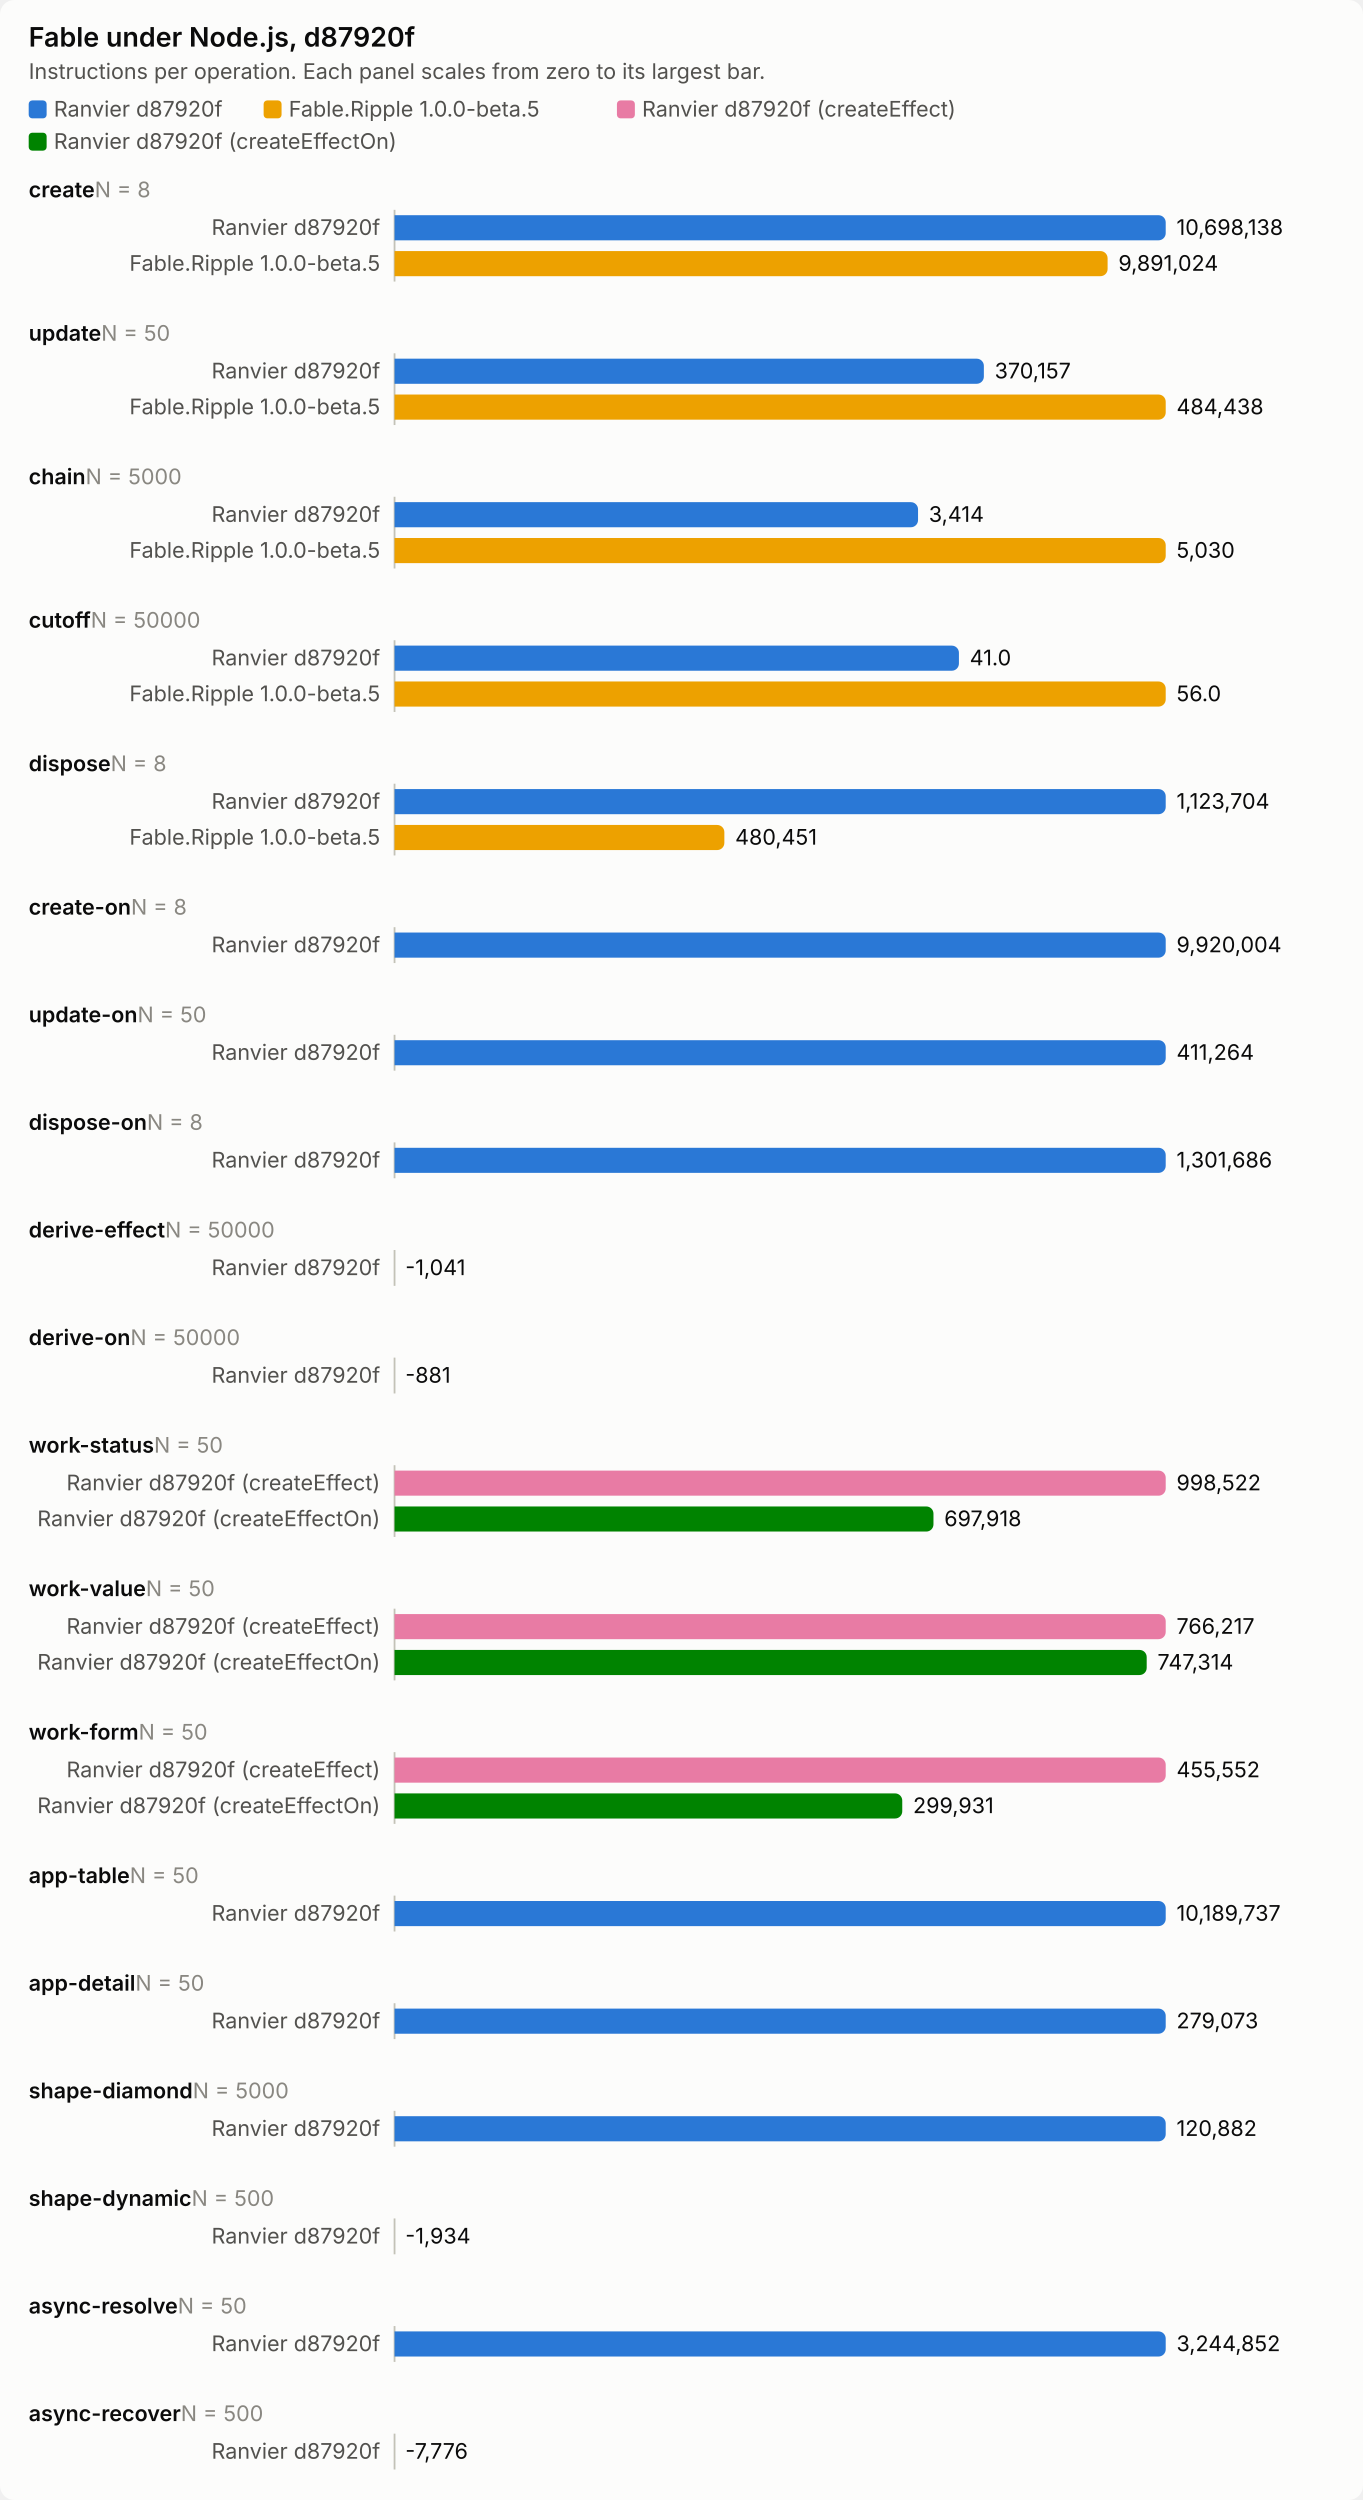
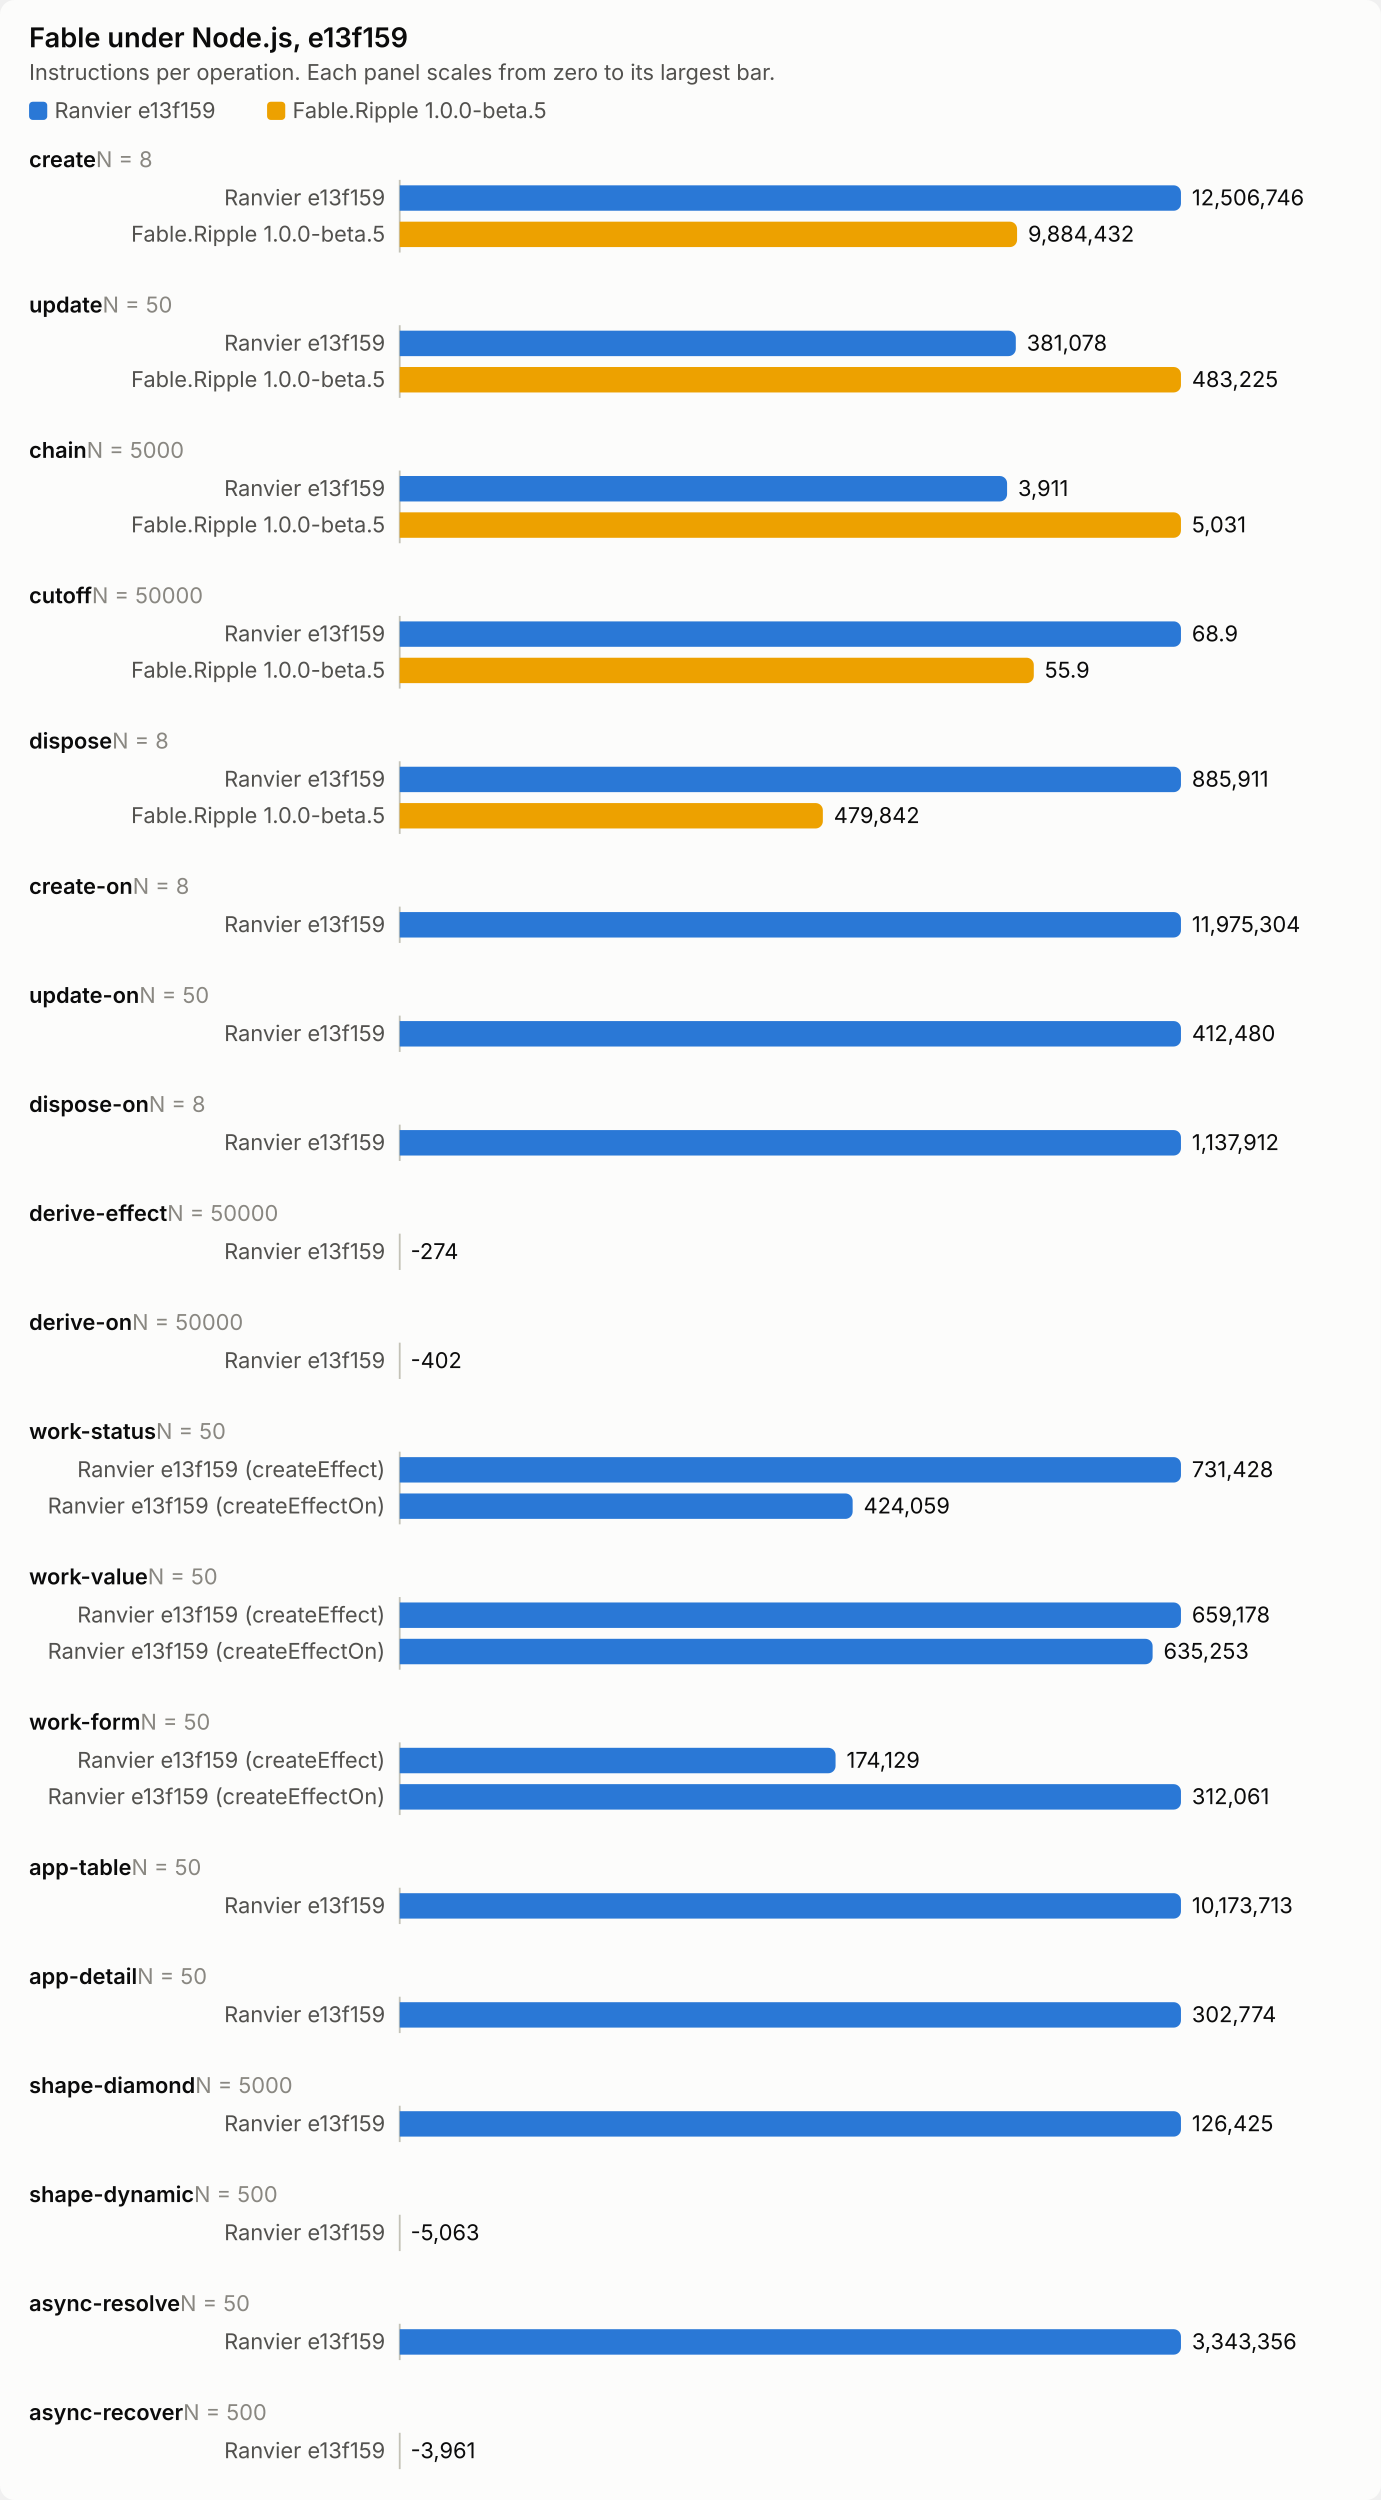
- <svg xmlns="http://www.w3.org/2000/svg" width="760" height="1394" viewBox="0 0 760 1394" role="img">
+ <svg xmlns="http://www.w3.org/2000/svg" width="760" height="1376" viewBox="0 0 760 1376" role="img">
  <style>
text{font-family:system-ui,-apple-system,'Segoe UI',sans-serif;font-size:12px}
.surface{fill:#fcfcfb}.ink{fill:#0b0b0b}.ink2{fill:#52514e}.muted{fill:#898781}.axis{stroke:#c3c2b7;stroke-width:1}
.s0{fill:#2a78d6}
.s3{fill:#eda100}
- .s4{fill:#e87ba4}
- .s5{fill:#008300}
@media (prefers-color-scheme: dark){
.surface{fill:#1a1a19}.ink{fill:#ffffff}.ink2{fill:#c3c2b7}.axis{stroke:#383835}
.s0{fill:#3987e5}
.s3{fill:#c98500}
- .s4{fill:#d55181}
- .s5{fill:#008300}
}
</style>
-   <rect class="surface" width="760" height="1394" rx="8" />
-   <text class="ink" x="16" y="26" style="font-size:15px;font-weight:600">Fable under Node.js, d87920f</text>
+   <rect class="surface" width="760" height="1376" rx="8" />
+   <text class="ink" x="16" y="26" style="font-size:15px;font-weight:600">Fable under Node.js, e13f159</text>
  <text class="ink2" x="16" y="44">Instructions per operation. Each panel scales from zero to its largest bar.</text>
  <rect class="s0" x="16" y="56" width="10" height="10" rx="2" />
-   <text class="ink2" x="30" y="65">Ranvier d87920f</text>
+   <text class="ink2" x="30" y="65">Ranvier e13f159</text>
  <rect class="s3" x="147" y="56" width="10" height="10" rx="2" />
  <text class="ink2" x="161" y="65">Fable.Ripple 1.0.0-beta.5</text>
-   <rect class="s4" x="344" y="56" width="10" height="10" rx="2" />
-   <text class="ink2" x="358" y="65">Ranvier d87920f (createEffect)</text>
-   <rect class="s5" x="16" y="74" width="10" height="10" rx="2" />
-   <text class="ink2" x="30" y="83">Ranvier d87920f (createEffectOn)</text>
-   <text class="ink" x="16" y="110" style="font-weight:600">create<tspan class="muted" style="font-weight:400"> N = 8</tspan>
+   <text class="ink" x="16" y="92" style="font-weight:600">create<tspan class="muted" style="font-weight:400"> N = 8</tspan>
  </text>
-   <line class="axis" x1="220" y1="117" x2="220" y2="157" />
-   <text class="ink2" x="212" y="131" text-anchor="end">Ranvier d87920f</text>
-   <path class="s0" d="M220 120h426a4 4 0 0 1 4 4v6a4 4 0 0 1 -4 4h-426z" />
-   <text class="ink" x="656" y="131">10,698,138</text>
-   <text class="ink2" x="212" y="151" text-anchor="end">Fable.Ripple 1.0.0-beta.5</text>
-   <path class="s3" d="M220 140h393.6a4 4 0 0 1 4 4v6a4 4 0 0 1 -4 4h-393.6z" />
-   <text class="ink" x="623.6" y="151">9,891,024</text>
-   <text class="ink" x="16" y="190" style="font-weight:600">update<tspan class="muted" style="font-weight:400"> N = 50</tspan>
+   <line class="axis" x1="220" y1="99" x2="220" y2="139" />
+   <text class="ink2" x="212" y="113" text-anchor="end">Ranvier e13f159</text>
+   <path class="s0" d="M220 102h426a4 4 0 0 1 4 4v6a4 4 0 0 1 -4 4h-426z" />
+   <text class="ink" x="656" y="113">12,506,746</text>
+   <text class="ink2" x="212" y="133" text-anchor="end">Fable.Ripple 1.0.0-beta.5</text>
+   <path class="s3" d="M220 122h335.8a4 4 0 0 1 4 4v6a4 4 0 0 1 -4 4h-335.8z" />
+   <text class="ink" x="565.8" y="133">9,884,432</text>
+   <text class="ink" x="16" y="172" style="font-weight:600">update<tspan class="muted" style="font-weight:400"> N = 50</tspan>
  </text>
-   <line class="axis" x1="220" y1="197" x2="220" y2="237" />
-   <text class="ink2" x="212" y="211" text-anchor="end">Ranvier d87920f</text>
-   <path class="s0" d="M220 200h324.6a4 4 0 0 1 4 4v6a4 4 0 0 1 -4 4h-324.6z" />
-   <text class="ink" x="554.6" y="211">370,157</text>
-   <text class="ink2" x="212" y="231" text-anchor="end">Fable.Ripple 1.0.0-beta.5</text>
-   <path class="s3" d="M220 220h426a4 4 0 0 1 4 4v6a4 4 0 0 1 -4 4h-426z" />
-   <text class="ink" x="656" y="231">484,438</text>
-   <text class="ink" x="16" y="270" style="font-weight:600">chain<tspan class="muted" style="font-weight:400"> N = 5000</tspan>
+   <line class="axis" x1="220" y1="179" x2="220" y2="219" />
+   <text class="ink2" x="212" y="193" text-anchor="end">Ranvier e13f159</text>
+   <path class="s0" d="M220 182h335.1a4 4 0 0 1 4 4v6a4 4 0 0 1 -4 4h-335.1z" />
+   <text class="ink" x="565.1" y="193">381,078</text>
+   <text class="ink2" x="212" y="213" text-anchor="end">Fable.Ripple 1.0.0-beta.5</text>
+   <path class="s3" d="M220 202h426a4 4 0 0 1 4 4v6a4 4 0 0 1 -4 4h-426z" />
+   <text class="ink" x="656" y="213">483,225</text>
+   <text class="ink" x="16" y="252" style="font-weight:600">chain<tspan class="muted" style="font-weight:400"> N = 5000</tspan>
  </text>
-   <line class="axis" x1="220" y1="277" x2="220" y2="317" />
-   <text class="ink2" x="212" y="291" text-anchor="end">Ranvier d87920f</text>
-   <path class="s0" d="M220 280h287.9a4 4 0 0 1 4 4v6a4 4 0 0 1 -4 4h-287.9z" />
-   <text class="ink" x="517.9" y="291">3,414</text>
-   <text class="ink2" x="212" y="311" text-anchor="end">Fable.Ripple 1.0.0-beta.5</text>
-   <path class="s3" d="M220 300h426a4 4 0 0 1 4 4v6a4 4 0 0 1 -4 4h-426z" />
-   <text class="ink" x="656" y="311">5,030</text>
-   <text class="ink" x="16" y="350" style="font-weight:600">cutoff<tspan class="muted" style="font-weight:400"> N = 50000</tspan>
+   <line class="axis" x1="220" y1="259" x2="220" y2="299" />
+   <text class="ink2" x="212" y="273" text-anchor="end">Ranvier e13f159</text>
+   <path class="s0" d="M220 262h330.3a4 4 0 0 1 4 4v6a4 4 0 0 1 -4 4h-330.3z" />
+   <text class="ink" x="560.3" y="273">3,911</text>
+   <text class="ink2" x="212" y="293" text-anchor="end">Fable.Ripple 1.0.0-beta.5</text>
+   <path class="s3" d="M220 282h426a4 4 0 0 1 4 4v6a4 4 0 0 1 -4 4h-426z" />
+   <text class="ink" x="656" y="293">5,031</text>
+   <text class="ink" x="16" y="332" style="font-weight:600">cutoff<tspan class="muted" style="font-weight:400"> N = 50000</tspan>
  </text>
-   <line class="axis" x1="220" y1="357" x2="220" y2="397" />
-   <text class="ink2" x="212" y="371" text-anchor="end">Ranvier d87920f</text>
-   <path class="s0" d="M220 360h310.7a4 4 0 0 1 4 4v6a4 4 0 0 1 -4 4h-310.7z" />
-   <text class="ink" x="540.7" y="371">41.0</text>
-   <text class="ink2" x="212" y="391" text-anchor="end">Fable.Ripple 1.0.0-beta.5</text>
-   <path class="s3" d="M220 380h426a4 4 0 0 1 4 4v6a4 4 0 0 1 -4 4h-426z" />
-   <text class="ink" x="656" y="391">56.0</text>
-   <text class="ink" x="16" y="430" style="font-weight:600">dispose<tspan class="muted" style="font-weight:400"> N = 8</tspan>
+   <line class="axis" x1="220" y1="339" x2="220" y2="379" />
+   <text class="ink2" x="212" y="353" text-anchor="end">Ranvier e13f159</text>
+   <path class="s0" d="M220 342h426a4 4 0 0 1 4 4v6a4 4 0 0 1 -4 4h-426z" />
+   <text class="ink" x="656" y="353">68.9</text>
+   <text class="ink2" x="212" y="373" text-anchor="end">Fable.Ripple 1.0.0-beta.5</text>
+   <path class="s3" d="M220 362h345a4 4 0 0 1 4 4v6a4 4 0 0 1 -4 4h-345z" />
+   <text class="ink" x="575" y="373">55.9</text>
+   <text class="ink" x="16" y="412" style="font-weight:600">dispose<tspan class="muted" style="font-weight:400"> N = 8</tspan>
  </text>
-   <line class="axis" x1="220" y1="437" x2="220" y2="477" />
-   <text class="ink2" x="212" y="451" text-anchor="end">Ranvier d87920f</text>
-   <path class="s0" d="M220 440h426a4 4 0 0 1 4 4v6a4 4 0 0 1 -4 4h-426z" />
-   <text class="ink" x="656" y="451">1,123,704</text>
-   <text class="ink2" x="212" y="471" text-anchor="end">Fable.Ripple 1.0.0-beta.5</text>
-   <path class="s3" d="M220 460h179.9a4 4 0 0 1 4 4v6a4 4 0 0 1 -4 4h-179.9z" />
-   <text class="ink" x="409.9" y="471">480,451</text>
-   <text class="ink" x="16" y="510" style="font-weight:600">create-on<tspan class="muted" style="font-weight:400"> N = 8</tspan>
+   <line class="axis" x1="220" y1="419" x2="220" y2="459" />
+   <text class="ink2" x="212" y="433" text-anchor="end">Ranvier e13f159</text>
+   <path class="s0" d="M220 422h426a4 4 0 0 1 4 4v6a4 4 0 0 1 -4 4h-426z" />
+   <text class="ink" x="656" y="433">885,911</text>
+   <text class="ink2" x="212" y="453" text-anchor="end">Fable.Ripple 1.0.0-beta.5</text>
+   <path class="s3" d="M220 442h228.9a4 4 0 0 1 4 4v6a4 4 0 0 1 -4 4h-228.9z" />
+   <text class="ink" x="458.9" y="453">479,842</text>
+   <text class="ink" x="16" y="492" style="font-weight:600">create-on<tspan class="muted" style="font-weight:400"> N = 8</tspan>
  </text>
-   <line class="axis" x1="220" y1="517" x2="220" y2="537" />
-   <text class="ink2" x="212" y="531" text-anchor="end">Ranvier d87920f</text>
-   <path class="s0" d="M220 520h426a4 4 0 0 1 4 4v6a4 4 0 0 1 -4 4h-426z" />
-   <text class="ink" x="656" y="531">9,920,004</text>
-   <text class="ink" x="16" y="570" style="font-weight:600">update-on<tspan class="muted" style="font-weight:400"> N = 50</tspan>
+   <line class="axis" x1="220" y1="499" x2="220" y2="519" />
+   <text class="ink2" x="212" y="513" text-anchor="end">Ranvier e13f159</text>
+   <path class="s0" d="M220 502h426a4 4 0 0 1 4 4v6a4 4 0 0 1 -4 4h-426z" />
+   <text class="ink" x="656" y="513">11,975,304</text>
+   <text class="ink" x="16" y="552" style="font-weight:600">update-on<tspan class="muted" style="font-weight:400"> N = 50</tspan>
  </text>
-   <line class="axis" x1="220" y1="577" x2="220" y2="597" />
-   <text class="ink2" x="212" y="591" text-anchor="end">Ranvier d87920f</text>
-   <path class="s0" d="M220 580h426a4 4 0 0 1 4 4v6a4 4 0 0 1 -4 4h-426z" />
-   <text class="ink" x="656" y="591">411,264</text>
-   <text class="ink" x="16" y="630" style="font-weight:600">dispose-on<tspan class="muted" style="font-weight:400"> N = 8</tspan>
+   <line class="axis" x1="220" y1="559" x2="220" y2="579" />
+   <text class="ink2" x="212" y="573" text-anchor="end">Ranvier e13f159</text>
+   <path class="s0" d="M220 562h426a4 4 0 0 1 4 4v6a4 4 0 0 1 -4 4h-426z" />
+   <text class="ink" x="656" y="573">412,480</text>
+   <text class="ink" x="16" y="612" style="font-weight:600">dispose-on<tspan class="muted" style="font-weight:400"> N = 8</tspan>
  </text>
-   <line class="axis" x1="220" y1="637" x2="220" y2="657" />
-   <text class="ink2" x="212" y="651" text-anchor="end">Ranvier d87920f</text>
-   <path class="s0" d="M220 640h426a4 4 0 0 1 4 4v6a4 4 0 0 1 -4 4h-426z" />
-   <text class="ink" x="656" y="651">1,301,686</text>
-   <text class="ink" x="16" y="690" style="font-weight:600">derive-effect<tspan class="muted" style="font-weight:400"> N = 50000</tspan>
+   <line class="axis" x1="220" y1="619" x2="220" y2="639" />
+   <text class="ink2" x="212" y="633" text-anchor="end">Ranvier e13f159</text>
+   <path class="s0" d="M220 622h426a4 4 0 0 1 4 4v6a4 4 0 0 1 -4 4h-426z" />
+   <text class="ink" x="656" y="633">1,137,912</text>
+   <text class="ink" x="16" y="672" style="font-weight:600">derive-effect<tspan class="muted" style="font-weight:400"> N = 50000</tspan>
  </text>
-   <line class="axis" x1="220" y1="697" x2="220" y2="717" />
-   <text class="ink2" x="212" y="711" text-anchor="end">Ranvier d87920f</text>
-   <path class="s0" d="M220 700h0a0 0 0 0 1 0 0v14a0 0 0 0 1 -0 0h-0z" />
-   <text class="ink" x="226" y="711">-1,041</text>
-   <text class="ink" x="16" y="750" style="font-weight:600">derive-on<tspan class="muted" style="font-weight:400"> N = 50000</tspan>
+   <line class="axis" x1="220" y1="679" x2="220" y2="699" />
+   <text class="ink2" x="212" y="693" text-anchor="end">Ranvier e13f159</text>
+   <path class="s0" d="M220 682h0a0 0 0 0 1 0 0v14a0 0 0 0 1 -0 0h-0z" />
+   <text class="ink" x="226" y="693">-274</text>
+   <text class="ink" x="16" y="732" style="font-weight:600">derive-on<tspan class="muted" style="font-weight:400"> N = 50000</tspan>
  </text>
-   <line class="axis" x1="220" y1="757" x2="220" y2="777" />
-   <text class="ink2" x="212" y="771" text-anchor="end">Ranvier d87920f</text>
-   <path class="s0" d="M220 760h0a0 0 0 0 1 0 0v14a0 0 0 0 1 -0 0h-0z" />
-   <text class="ink" x="226" y="771">-881</text>
-   <text class="ink" x="16" y="810" style="font-weight:600">work-status<tspan class="muted" style="font-weight:400"> N = 50</tspan>
+   <line class="axis" x1="220" y1="739" x2="220" y2="759" />
+   <text class="ink2" x="212" y="753" text-anchor="end">Ranvier e13f159</text>
+   <path class="s0" d="M220 742h0a0 0 0 0 1 0 0v14a0 0 0 0 1 -0 0h-0z" />
+   <text class="ink" x="226" y="753">-402</text>
+   <text class="ink" x="16" y="792" style="font-weight:600">work-status<tspan class="muted" style="font-weight:400"> N = 50</tspan>
  </text>
-   <line class="axis" x1="220" y1="817" x2="220" y2="857" />
-   <text class="ink2" x="212" y="831" text-anchor="end">Ranvier d87920f (createEffect)</text>
-   <path class="s4" d="M220 820h426a4 4 0 0 1 4 4v6a4 4 0 0 1 -4 4h-426z" />
-   <text class="ink" x="656" y="831">998,522</text>
-   <text class="ink2" x="212" y="851" text-anchor="end">Ranvier d87920f (createEffectOn)</text>
-   <path class="s5" d="M220 840h296.5a4 4 0 0 1 4 4v6a4 4 0 0 1 -4 4h-296.5z" />
-   <text class="ink" x="526.5" y="851">697,918</text>
-   <text class="ink" x="16" y="890" style="font-weight:600">work-value<tspan class="muted" style="font-weight:400"> N = 50</tspan>
+   <line class="axis" x1="220" y1="799" x2="220" y2="839" />
+   <text class="ink2" x="212" y="813" text-anchor="end">Ranvier e13f159 (createEffect)</text>
+   <path class="s0" d="M220 802h426a4 4 0 0 1 4 4v6a4 4 0 0 1 -4 4h-426z" />
+   <text class="ink" x="656" y="813">731,428</text>
+   <text class="ink2" x="212" y="833" text-anchor="end">Ranvier e13f159 (createEffectOn)</text>
+   <path class="s0" d="M220 822h245.3a4 4 0 0 1 4 4v6a4 4 0 0 1 -4 4h-245.3z" />
+   <text class="ink" x="475.3" y="833">424,059</text>
+   <text class="ink" x="16" y="872" style="font-weight:600">work-value<tspan class="muted" style="font-weight:400"> N = 50</tspan>
  </text>
-   <line class="axis" x1="220" y1="897" x2="220" y2="937" />
-   <text class="ink2" x="212" y="911" text-anchor="end">Ranvier d87920f (createEffect)</text>
-   <path class="s4" d="M220 900h426a4 4 0 0 1 4 4v6a4 4 0 0 1 -4 4h-426z" />
-   <text class="ink" x="656" y="911">766,217</text>
-   <text class="ink2" x="212" y="931" text-anchor="end">Ranvier d87920f (createEffectOn)</text>
-   <path class="s5" d="M220 920h415.4a4 4 0 0 1 4 4v6a4 4 0 0 1 -4 4h-415.4z" />
-   <text class="ink" x="645.4" y="931">747,314</text>
-   <text class="ink" x="16" y="970" style="font-weight:600">work-form<tspan class="muted" style="font-weight:400"> N = 50</tspan>
+   <line class="axis" x1="220" y1="879" x2="220" y2="919" />
+   <text class="ink2" x="212" y="893" text-anchor="end">Ranvier e13f159 (createEffect)</text>
+   <path class="s0" d="M220 882h426a4 4 0 0 1 4 4v6a4 4 0 0 1 -4 4h-426z" />
+   <text class="ink" x="656" y="893">659,178</text>
+   <text class="ink2" x="212" y="913" text-anchor="end">Ranvier e13f159 (createEffectOn)</text>
+   <path class="s0" d="M220 902h410.4a4 4 0 0 1 4 4v6a4 4 0 0 1 -4 4h-410.4z" />
+   <text class="ink" x="640.4" y="913">635,253</text>
+   <text class="ink" x="16" y="952" style="font-weight:600">work-form<tspan class="muted" style="font-weight:400"> N = 50</tspan>
  </text>
-   <line class="axis" x1="220" y1="977" x2="220" y2="1017" />
-   <text class="ink2" x="212" y="991" text-anchor="end">Ranvier d87920f (createEffect)</text>
-   <path class="s4" d="M220 980h426a4 4 0 0 1 4 4v6a4 4 0 0 1 -4 4h-426z" />
-   <text class="ink" x="656" y="991">455,552</text>
-   <text class="ink2" x="212" y="1011" text-anchor="end">Ranvier d87920f (createEffectOn)</text>
-   <path class="s5" d="M220 1000h279.1a4 4 0 0 1 4 4v6a4 4 0 0 1 -4 4h-279.1z" />
-   <text class="ink" x="509.1" y="1011">299,931</text>
-   <text class="ink" x="16" y="1050" style="font-weight:600">app-table<tspan class="muted" style="font-weight:400"> N = 50</tspan>
+   <line class="axis" x1="220" y1="959" x2="220" y2="999" />
+   <text class="ink2" x="212" y="973" text-anchor="end">Ranvier e13f159 (createEffect)</text>
+   <path class="s0" d="M220 962h235.9a4 4 0 0 1 4 4v6a4 4 0 0 1 -4 4h-235.9z" />
+   <text class="ink" x="465.9" y="973">174,129</text>
+   <text class="ink2" x="212" y="993" text-anchor="end">Ranvier e13f159 (createEffectOn)</text>
+   <path class="s0" d="M220 982h426a4 4 0 0 1 4 4v6a4 4 0 0 1 -4 4h-426z" />
+   <text class="ink" x="656" y="993">312,061</text>
+   <text class="ink" x="16" y="1032" style="font-weight:600">app-table<tspan class="muted" style="font-weight:400"> N = 50</tspan>
  </text>
-   <line class="axis" x1="220" y1="1057" x2="220" y2="1077" />
-   <text class="ink2" x="212" y="1071" text-anchor="end">Ranvier d87920f</text>
-   <path class="s0" d="M220 1060h426a4 4 0 0 1 4 4v6a4 4 0 0 1 -4 4h-426z" />
-   <text class="ink" x="656" y="1071">10,189,737</text>
-   <text class="ink" x="16" y="1110" style="font-weight:600">app-detail<tspan class="muted" style="font-weight:400"> N = 50</tspan>
+   <line class="axis" x1="220" y1="1039" x2="220" y2="1059" />
+   <text class="ink2" x="212" y="1053" text-anchor="end">Ranvier e13f159</text>
+   <path class="s0" d="M220 1042h426a4 4 0 0 1 4 4v6a4 4 0 0 1 -4 4h-426z" />
+   <text class="ink" x="656" y="1053">10,173,713</text>
+   <text class="ink" x="16" y="1092" style="font-weight:600">app-detail<tspan class="muted" style="font-weight:400"> N = 50</tspan>
  </text>
-   <line class="axis" x1="220" y1="1117" x2="220" y2="1137" />
-   <text class="ink2" x="212" y="1131" text-anchor="end">Ranvier d87920f</text>
-   <path class="s0" d="M220 1120h426a4 4 0 0 1 4 4v6a4 4 0 0 1 -4 4h-426z" />
-   <text class="ink" x="656" y="1131">279,073</text>
-   <text class="ink" x="16" y="1170" style="font-weight:600">shape-diamond<tspan class="muted" style="font-weight:400"> N = 5000</tspan>
+   <line class="axis" x1="220" y1="1099" x2="220" y2="1119" />
+   <text class="ink2" x="212" y="1113" text-anchor="end">Ranvier e13f159</text>
+   <path class="s0" d="M220 1102h426a4 4 0 0 1 4 4v6a4 4 0 0 1 -4 4h-426z" />
+   <text class="ink" x="656" y="1113">302,774</text>
+   <text class="ink" x="16" y="1152" style="font-weight:600">shape-diamond<tspan class="muted" style="font-weight:400"> N = 5000</tspan>
  </text>
-   <line class="axis" x1="220" y1="1177" x2="220" y2="1197" />
-   <text class="ink2" x="212" y="1191" text-anchor="end">Ranvier d87920f</text>
-   <path class="s0" d="M220 1180h426a4 4 0 0 1 4 4v6a4 4 0 0 1 -4 4h-426z" />
-   <text class="ink" x="656" y="1191">120,882</text>
-   <text class="ink" x="16" y="1230" style="font-weight:600">shape-dynamic<tspan class="muted" style="font-weight:400"> N = 500</tspan>
+   <line class="axis" x1="220" y1="1159" x2="220" y2="1179" />
+   <text class="ink2" x="212" y="1173" text-anchor="end">Ranvier e13f159</text>
+   <path class="s0" d="M220 1162h426a4 4 0 0 1 4 4v6a4 4 0 0 1 -4 4h-426z" />
+   <text class="ink" x="656" y="1173">126,425</text>
+   <text class="ink" x="16" y="1212" style="font-weight:600">shape-dynamic<tspan class="muted" style="font-weight:400"> N = 500</tspan>
  </text>
-   <line class="axis" x1="220" y1="1237" x2="220" y2="1257" />
-   <text class="ink2" x="212" y="1251" text-anchor="end">Ranvier d87920f</text>
-   <path class="s0" d="M220 1240h0a0 0 0 0 1 0 0v14a0 0 0 0 1 -0 0h-0z" />
-   <text class="ink" x="226" y="1251">-1,934</text>
-   <text class="ink" x="16" y="1290" style="font-weight:600">async-resolve<tspan class="muted" style="font-weight:400"> N = 50</tspan>
+   <line class="axis" x1="220" y1="1219" x2="220" y2="1239" />
+   <text class="ink2" x="212" y="1233" text-anchor="end">Ranvier e13f159</text>
+   <path class="s0" d="M220 1222h0a0 0 0 0 1 0 0v14a0 0 0 0 1 -0 0h-0z" />
+   <text class="ink" x="226" y="1233">-5,063</text>
+   <text class="ink" x="16" y="1272" style="font-weight:600">async-resolve<tspan class="muted" style="font-weight:400"> N = 50</tspan>
  </text>
-   <line class="axis" x1="220" y1="1297" x2="220" y2="1317" />
-   <text class="ink2" x="212" y="1311" text-anchor="end">Ranvier d87920f</text>
-   <path class="s0" d="M220 1300h426a4 4 0 0 1 4 4v6a4 4 0 0 1 -4 4h-426z" />
-   <text class="ink" x="656" y="1311">3,244,852</text>
-   <text class="ink" x="16" y="1350" style="font-weight:600">async-recover<tspan class="muted" style="font-weight:400"> N = 500</tspan>
+   <line class="axis" x1="220" y1="1279" x2="220" y2="1299" />
+   <text class="ink2" x="212" y="1293" text-anchor="end">Ranvier e13f159</text>
+   <path class="s0" d="M220 1282h426a4 4 0 0 1 4 4v6a4 4 0 0 1 -4 4h-426z" />
+   <text class="ink" x="656" y="1293">3,343,356</text>
+   <text class="ink" x="16" y="1332" style="font-weight:600">async-recover<tspan class="muted" style="font-weight:400"> N = 500</tspan>
  </text>
-   <line class="axis" x1="220" y1="1357" x2="220" y2="1377" />
-   <text class="ink2" x="212" y="1371" text-anchor="end">Ranvier d87920f</text>
-   <path class="s0" d="M220 1360h0a0 0 0 0 1 0 0v14a0 0 0 0 1 -0 0h-0z" />
-   <text class="ink" x="226" y="1371">-7,776</text>
+   <line class="axis" x1="220" y1="1339" x2="220" y2="1359" />
+   <text class="ink2" x="212" y="1353" text-anchor="end">Ranvier e13f159</text>
+   <path class="s0" d="M220 1342h0a0 0 0 0 1 0 0v14a0 0 0 0 1 -0 0h-0z" />
+   <text class="ink" x="226" y="1353">-3,961</text>
</svg>
